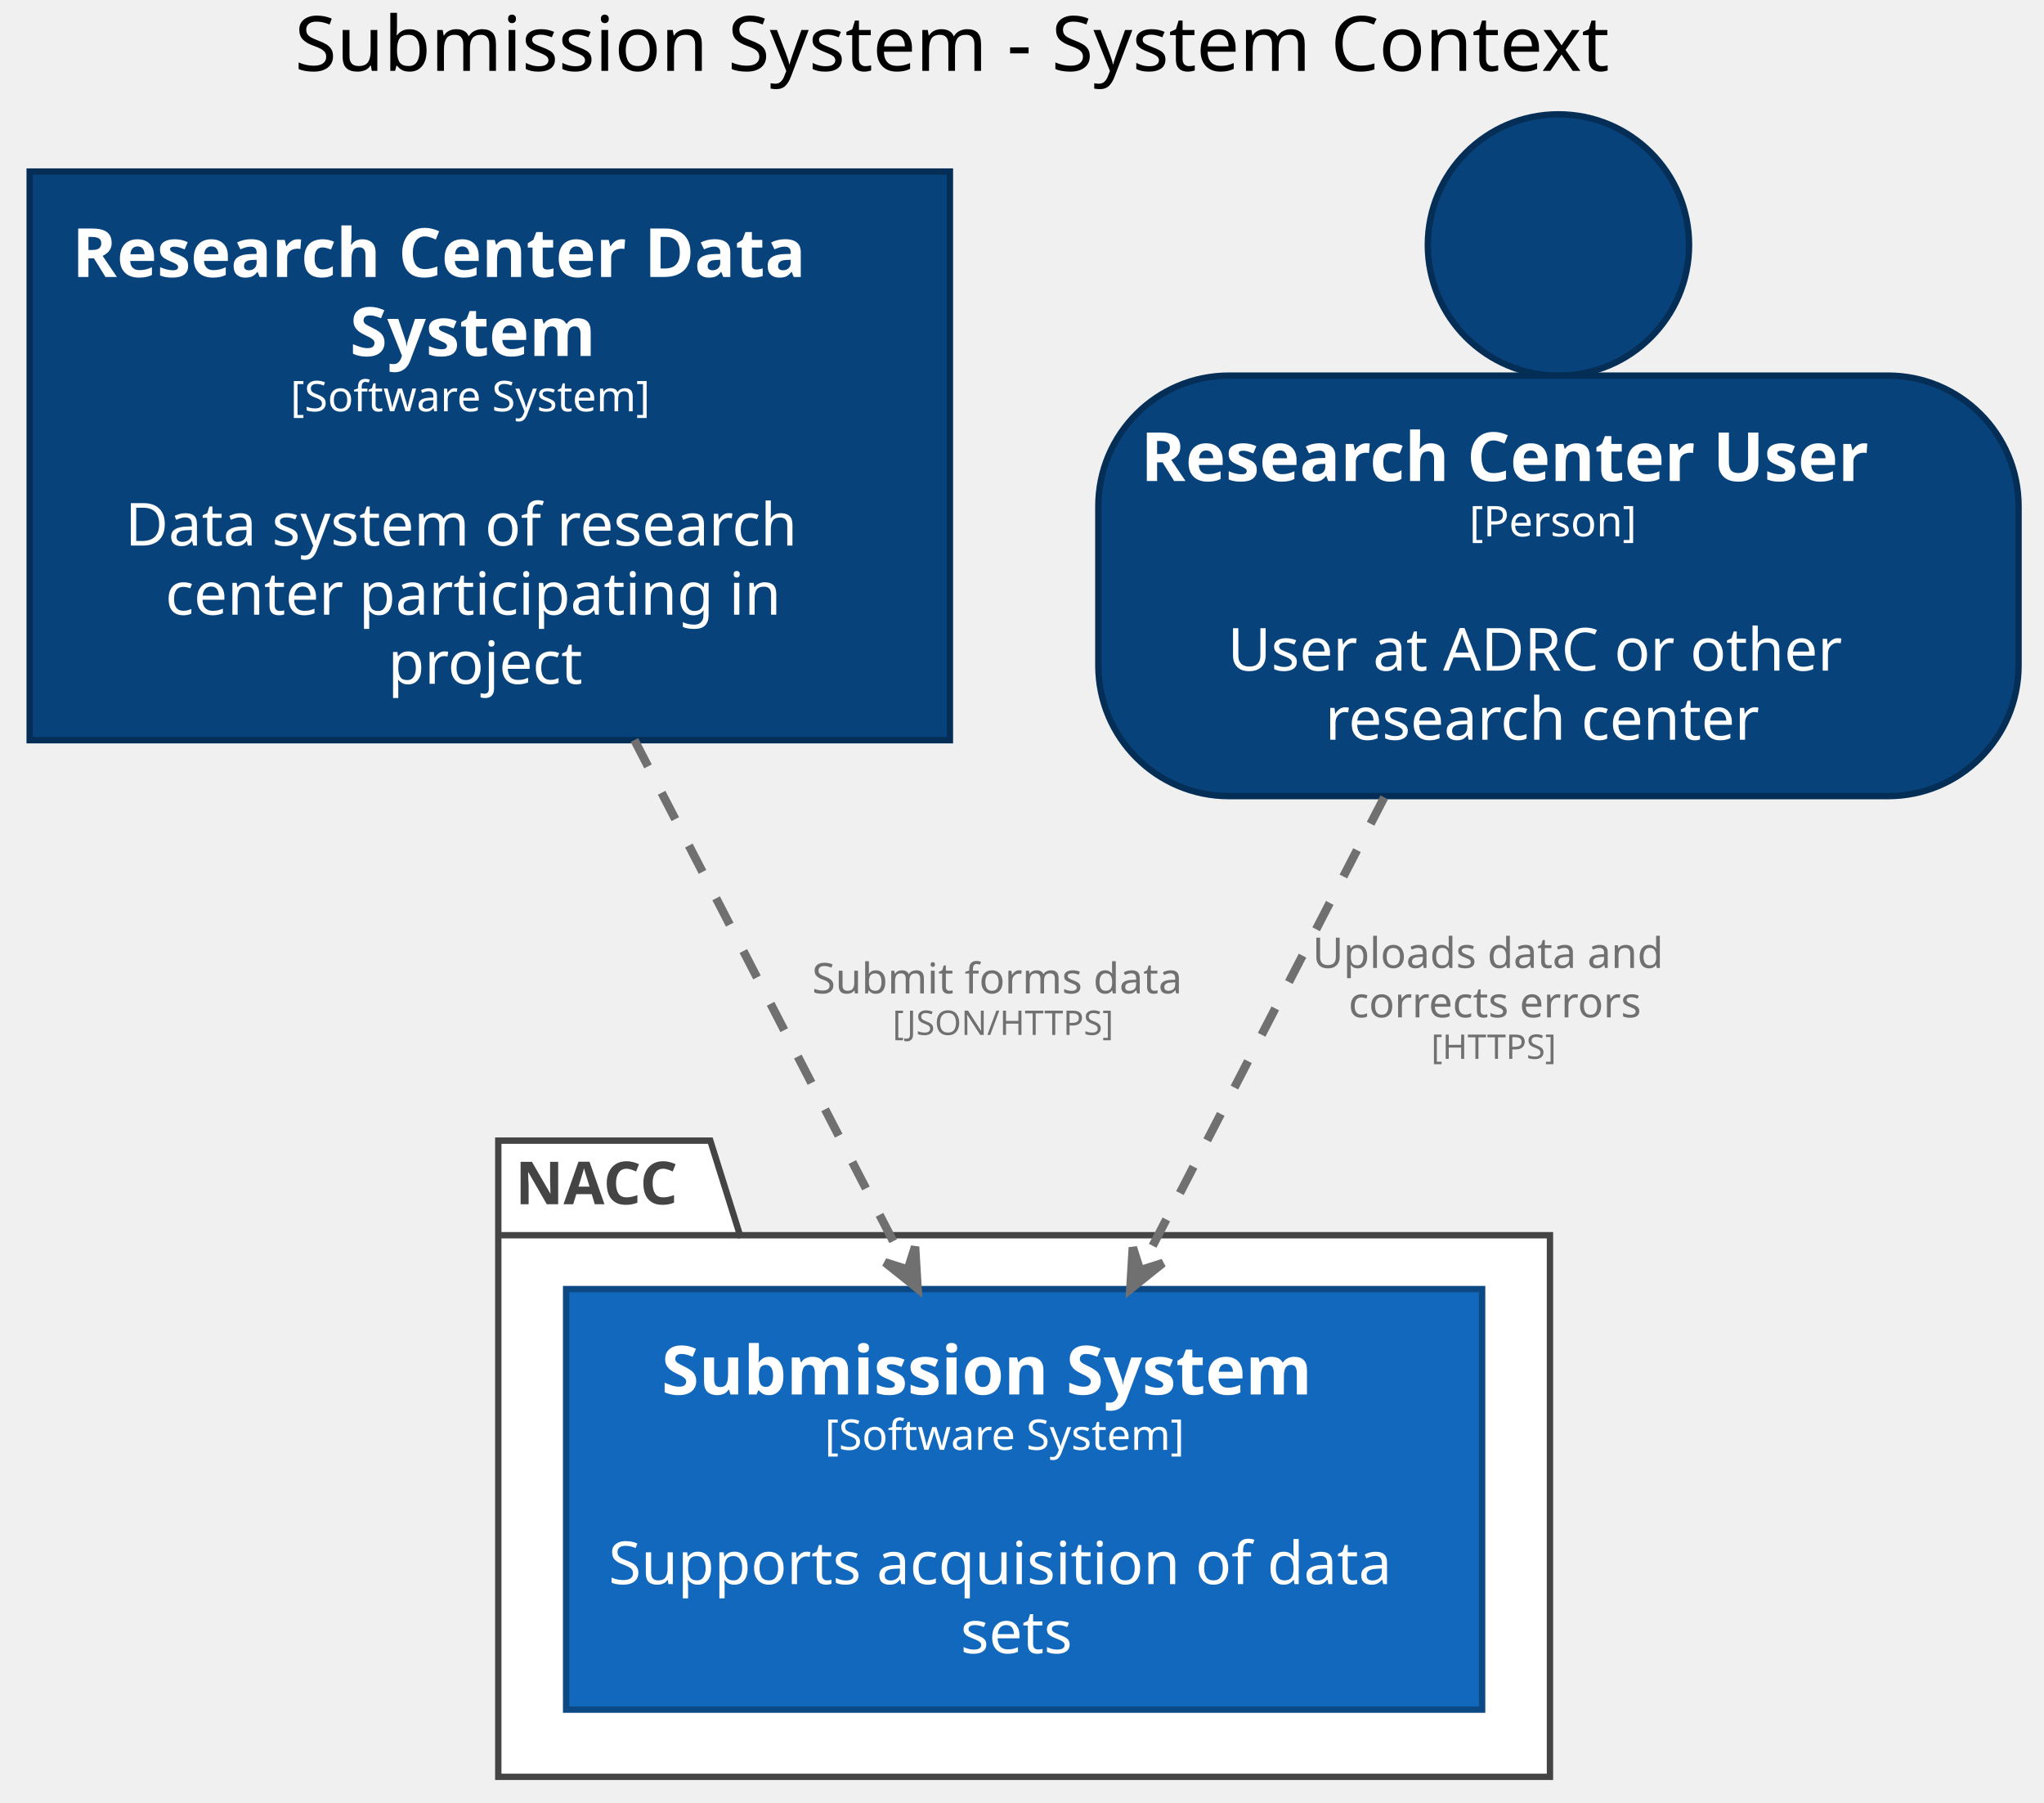
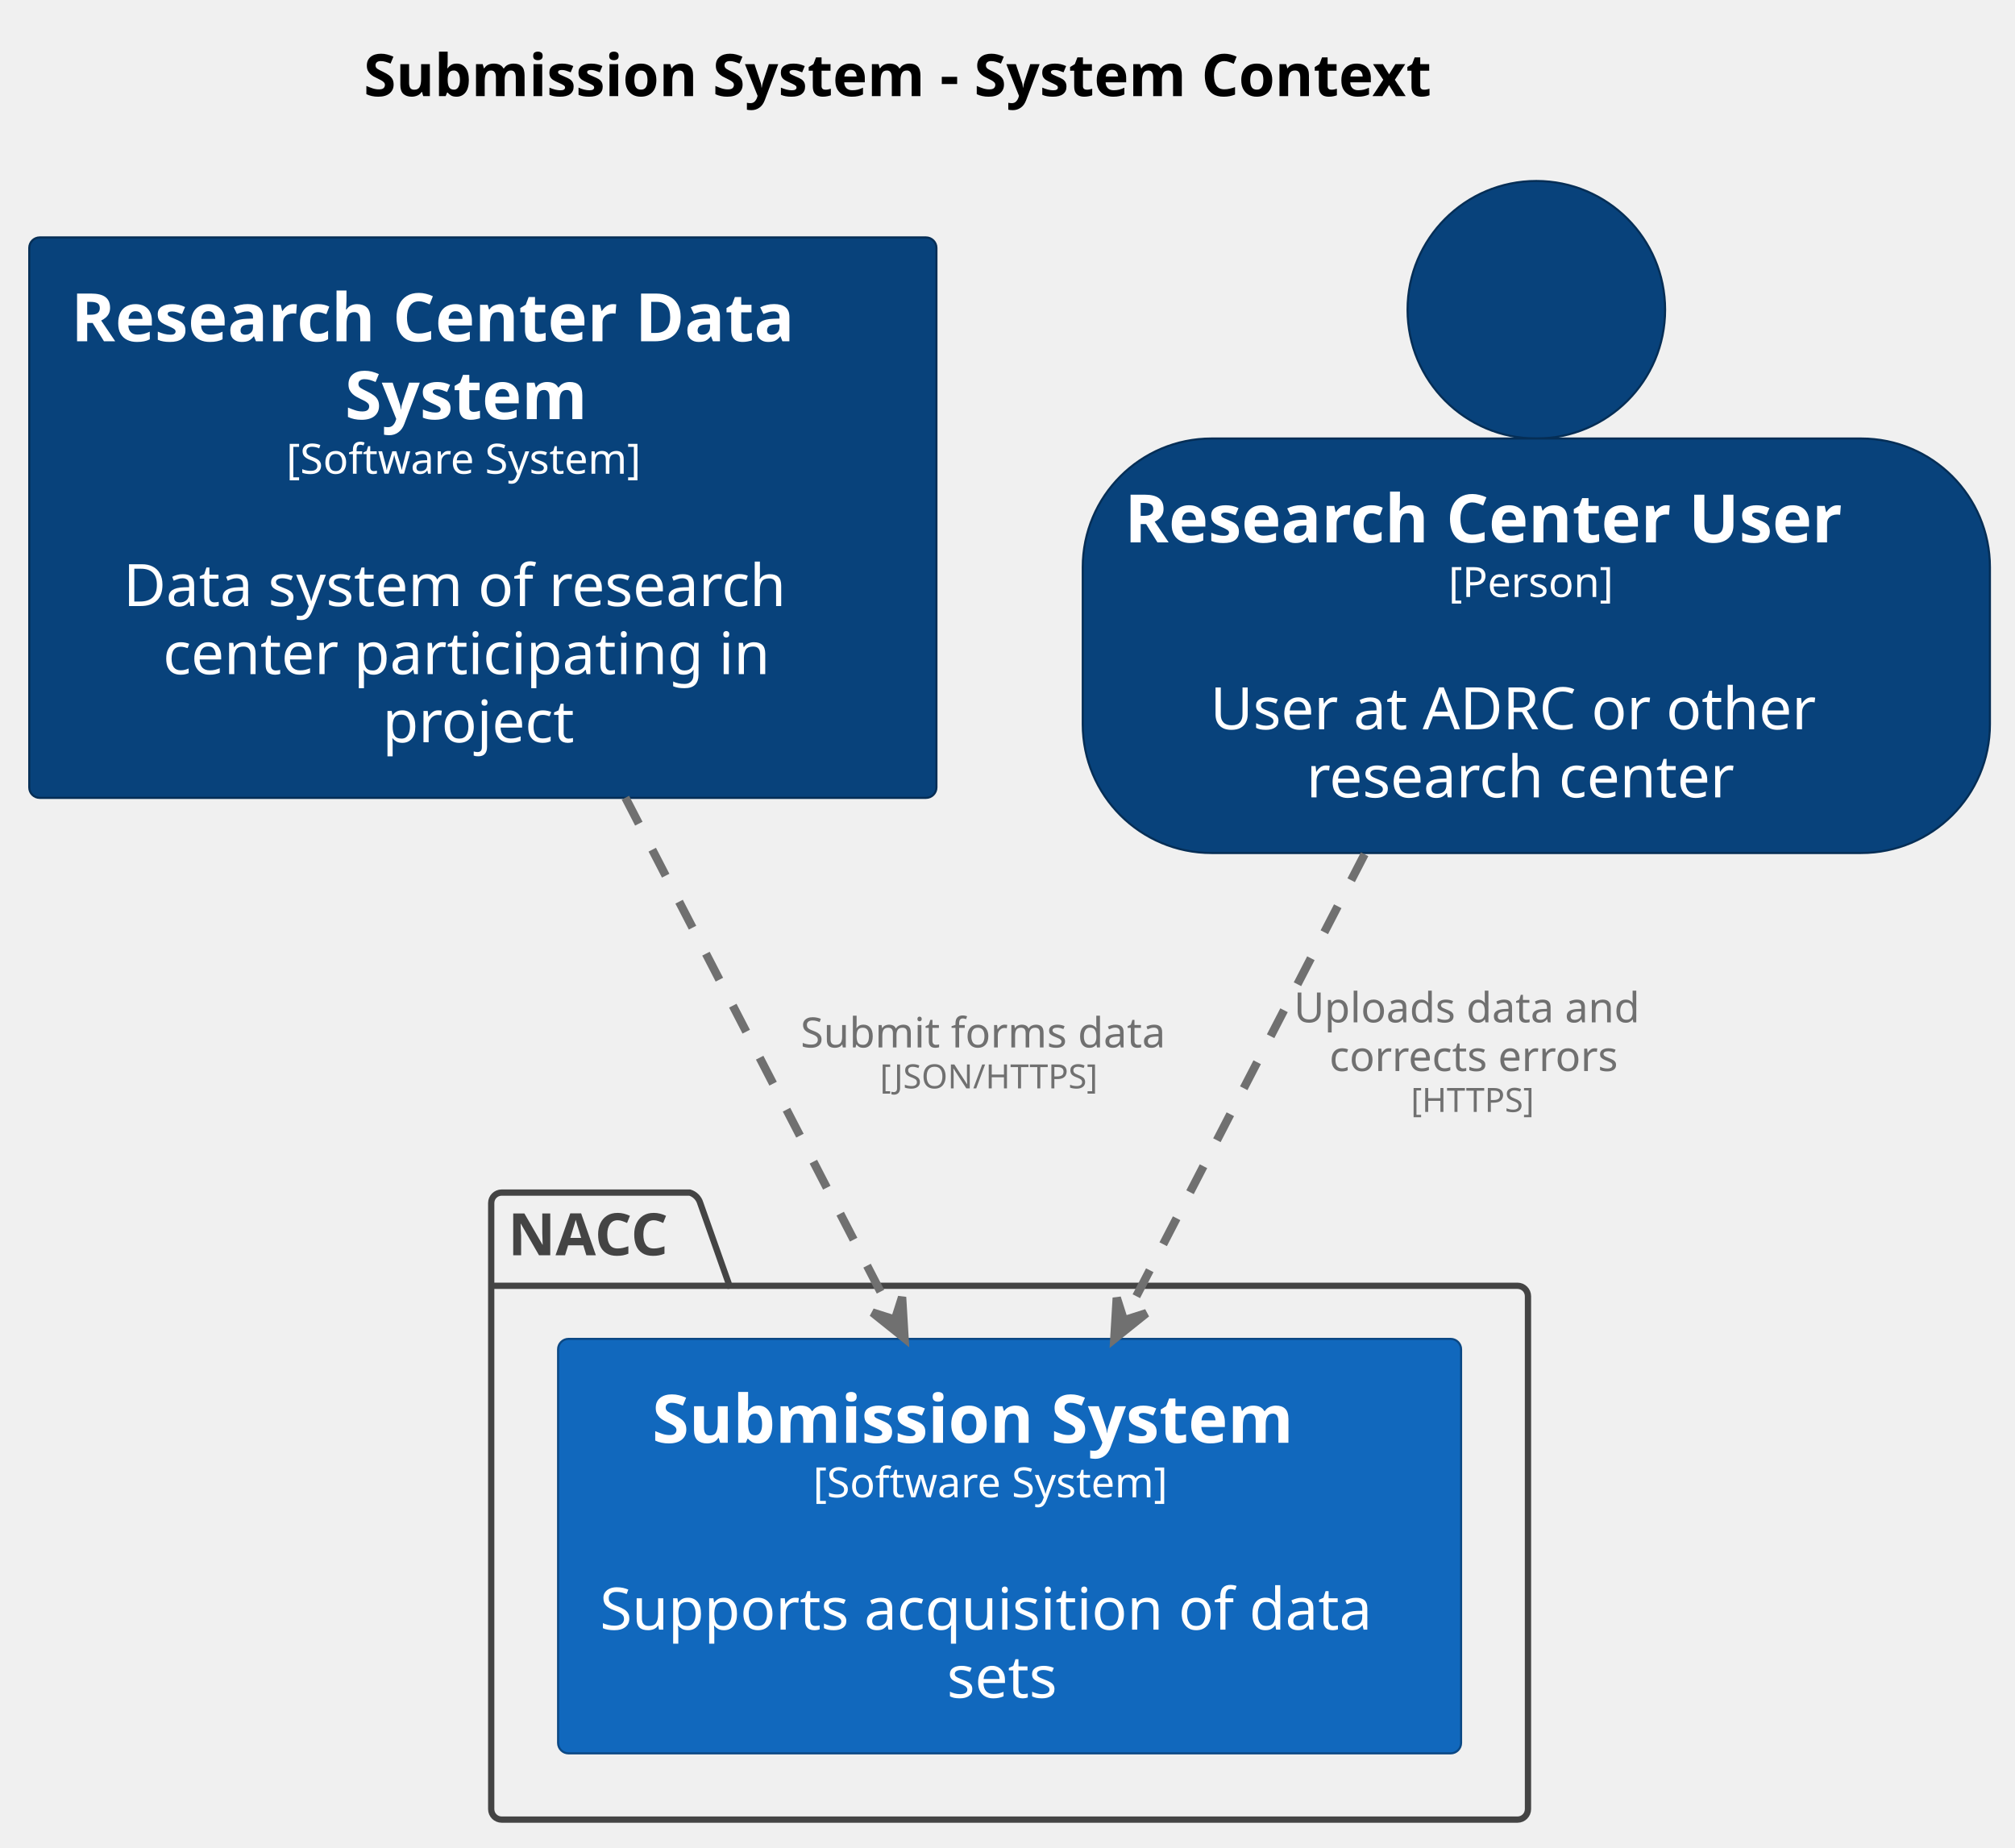
- <svg xmlns="http://www.w3.org/2000/svg" contentScriptType="application/ecmascript" contentStyleType="text/css" height="425px" preserveAspectRatio="none" style="width:482px;height:425px;background:#FFFFFF;" version="1.1" viewBox="0 0 482 425" width="482px" zoomAndPan="magnify">
+ <svg xmlns="http://www.w3.org/2000/svg" contentStyleType="text/css" height="442px" preserveAspectRatio="none" style="width:482px;height:442px;background:#FFFFFF;" version="1.1" viewBox="0 0 482 442" width="482px" zoomAndPan="magnify">
  <defs />
  <g>
-     <text fill="#000000" font-family="sans-serif" font-size="18" lengthAdjust="spacing" textLength="330" x="69.5" y="16.708">Submission System - System Context</text>
-     <polygon fill="#FFFFFF" points="117.5,268.953,167.5,268.953,174.5,291.25,365.5,291.25,365.5,418.953,117.5,418.953,117.5,268.953" style="stroke:#444444;stroke-width:1.5;" />
-     <line style="stroke:#444444;stroke-width:1.5;" x1="117.5" x2="174.5" y1="291.25" y2="291.25" />
-     <text fill="#444444" font-family="sans-serif" font-size="14" font-weight="bold" lengthAdjust="spacing" textLength="44" x="121.5" y="283.948">NACC</text>
-     <rect fill="#1168BD" height="99.156" style="stroke:#0B4884;stroke-width:1.5;" width="216" x="133.5" y="303.953" />
-     <text fill="#FFFFFF" font-family="sans-serif" font-size="16" font-weight="bold" lengthAdjust="spacing" textLength="171" x="156" y="328.805">Submission System</text>
-     <text fill="#FFFFFF" font-family="sans-serif" font-size="10" lengthAdjust="spacing" textLength="94" x="194.5" y="341.86">[Software System]</text>
-     <text fill="#FFFFFF" font-family="sans-serif" font-size="14" lengthAdjust="spacing" textLength="0" x="243.5" y="357.214" />
-     <text fill="#FFFFFF" font-family="sans-serif" font-size="14" lengthAdjust="spacing" textLength="192" x="143.5" y="373.511">Supports acquisition of data</text>
-     <text fill="#FFFFFF" font-family="sans-serif" font-size="14" lengthAdjust="spacing" textLength="30" x="226.5" y="389.808">sets</text>
-     <rect fill="#08427B" height="134.078" style="stroke:#052E56;stroke-width:1.5;" width="217" x="7" y="40.453" />
-     <text fill="#FFFFFF" font-family="sans-serif" font-size="16" font-weight="bold" lengthAdjust="spacing" textLength="197" x="17" y="65.305">Research Center Data</text>
-     <text fill="#FFFFFF" font-family="sans-serif" font-size="16" font-weight="bold" lengthAdjust="spacing" textLength="66" x="82.5" y="83.93">System</text>
-     <text fill="#FFFFFF" font-family="sans-serif" font-size="10" lengthAdjust="spacing" textLength="94" x="68.5" y="96.985">[Software System]</text>
-     <text fill="#FFFFFF" font-family="sans-serif" font-size="14" lengthAdjust="spacing" textLength="0" x="117.5" y="112.339" />
-     <text fill="#FFFFFF" font-family="sans-serif" font-size="14" lengthAdjust="spacing" textLength="168" x="29.5" y="128.636">Data system of research</text>
-     <text fill="#FFFFFF" font-family="sans-serif" font-size="14" lengthAdjust="spacing" textLength="149" x="39" y="144.933">center participating in</text>
-     <text fill="#FFFFFF" font-family="sans-serif" font-size="14" lengthAdjust="spacing" textLength="48" x="91.5" y="161.23">project</text>
-     <ellipse cx="367.5" cy="57.757" fill="#08427B" rx="30.804" ry="30.804" style="stroke:#052E56;stroke-width:1.5;" />
-     <rect fill="#08427B" height="99.156" rx="30.804" ry="30.804" style="stroke:#052E56;stroke-width:1.5;" width="217" x="259" y="88.561" />
-     <text fill="#FFFFFF" font-family="sans-serif" font-size="16" font-weight="bold" lengthAdjust="spacing" textLength="197" x="269" y="113.413">Research Center User</text>
-     <text fill="#FFFFFF" font-family="sans-serif" font-size="10" lengthAdjust="spacing" textLength="42" x="346.5" y="126.469">[Person]</text>
-     <text fill="#FFFFFF" font-family="sans-serif" font-size="14" lengthAdjust="spacing" textLength="0" x="369.5" y="141.822" />
-     <text fill="#FFFFFF" font-family="sans-serif" font-size="14" lengthAdjust="spacing" textLength="152" x="289.5" y="158.119">User at ADRC or other</text>
-     <text fill="#FFFFFF" font-family="sans-serif" font-size="14" lengthAdjust="spacing" textLength="110" x="312.5" y="174.416">research center</text>
-     <path d="M149.6,174.483 C169.76,213.523 194.95,262.313 213.86,298.933 " fill="none" id="ResearchCenterDataSystem-to-SubmissionSystem" style="stroke:#707070;stroke-width:2.0;stroke-dasharray:7.0,7.0;" />
-     <polygon fill="#707070" points="216.37,303.793,215.785,293.962,214.071,299.353,208.68,297.639,216.37,303.793" style="stroke:#707070;stroke-width:2.0;" />
-     <text fill="#707070" font-family="sans-serif" font-size="10" lengthAdjust="spacing" textLength="92" x="191.5" y="234.235">Submit forms data</text>
-     <text fill="#707070" font-family="sans-serif" font-size="8" lengthAdjust="spacing" textLength="54" x="210.5" y="244.019">[JSON/HTTPS]</text>
-     <path d="M326.42,188.013 C307.59,224.463 285.79,266.693 268.99,299.223 " fill="none" id="ResearchCenterUser-to-SubmissionSystem" style="stroke:#707070;stroke-width:2.0;stroke-dasharray:7.0,7.0;" />
-     <polygon fill="#707070" points="266.55,303.953,274.24,297.8,268.849,299.513,267.135,294.122,266.55,303.953" style="stroke:#707070;stroke-width:2.0;" />
-     <text fill="#707070" font-family="sans-serif" font-size="10" lengthAdjust="spacing" textLength="85" x="309.5" y="228.235">Uploads data and</text>
-     <text fill="#707070" font-family="sans-serif" font-size="10" lengthAdjust="spacing" textLength="71" x="318" y="239.876">corrects errors</text>
-     <text fill="#707070" font-family="sans-serif" font-size="8" lengthAdjust="spacing" textLength="32" x="337.5" y="249.66">[HTTPS]</text>
+     <rect fill="none" height="26.297" id="_title" style="stroke:none;stroke-width:1.0;" width="304" x="82" y="5" />
+     <text fill="#000000" font-family="sans-serif" font-size="14" font-weight="bold" lengthAdjust="spacing" textLength="294" x="87" y="22.995">Submission System - System Context</text>
+     <g id="cluster_NACC">
+       <path d="M120,285.297 L165,285.297 A3.75,3.75 0 0 1 167.5,287.797 L174.5,307.594 L363,307.594 A2.5,2.5 0 0 1 365.5,310.094 L365.5,432.797 A2.5,2.5 0 0 1 363,435.297 L120,435.297 A2.5,2.5 0 0 1 117.5,432.797 L117.5,287.797 A2.5,2.5 0 0 1 120,285.297 " fill="none" style="stroke:#444444;stroke-width:1.5;" />
+       <line style="stroke:#444444;stroke-width:1.5;" x1="117.5" x2="174.5" y1="307.594" y2="307.594" />
+       <text fill="#444444" font-family="sans-serif" font-size="14" font-weight="bold" lengthAdjust="spacing" textLength="44" x="121.5" y="300.292">NACC</text>
+     </g>
+     <g id="elem_SubmissionSystem">
+       <rect fill="#1168BD" height="99.156" rx="2.5" ry="2.5" style="stroke:#0B4884;stroke-width:0.5;" width="216" x="133.5" y="320.297" />
+       <text fill="#FFFFFF" font-family="sans-serif" font-size="16" font-weight="bold" lengthAdjust="spacing" textLength="171" x="156" y="345.148">Submission System</text>
+       <text fill="#FFFFFF" font-family="sans-serif" font-size="10" lengthAdjust="spacing" textLength="94" x="194.5" y="358.204">[Software System]</text>
+       <text fill="#FFFFFF" font-family="sans-serif" font-size="14" lengthAdjust="spacing" textLength="4" x="239.5" y="373.558"> </text>
+       <text fill="#FFFFFF" font-family="sans-serif" font-size="14" lengthAdjust="spacing" textLength="192" x="143.5" y="389.854">Supports acquisition of data</text>
+       <text fill="#FFFFFF" font-family="sans-serif" font-size="14" lengthAdjust="spacing" textLength="30" x="226.5" y="406.151">sets</text>
+     </g>
+     <g id="elem_ResearchCenterDataSystem">
+       <rect fill="#08427B" height="134.078" rx="2.5" ry="2.5" style="stroke:#052E56;stroke-width:0.5;" width="217" x="7" y="56.797" />
+       <text fill="#FFFFFF" font-family="sans-serif" font-size="16" font-weight="bold" lengthAdjust="spacing" textLength="197" x="17" y="81.648">Research Center Data</text>
+       <text fill="#FFFFFF" font-family="sans-serif" font-size="16" font-weight="bold" lengthAdjust="spacing" textLength="66" x="82.5" y="100.273">System</text>
+       <text fill="#FFFFFF" font-family="sans-serif" font-size="10" lengthAdjust="spacing" textLength="94" x="68.5" y="113.329">[Software System]</text>
+       <text fill="#FFFFFF" font-family="sans-serif" font-size="14" lengthAdjust="spacing" textLength="4" x="113.5" y="128.683"> </text>
+       <text fill="#FFFFFF" font-family="sans-serif" font-size="14" lengthAdjust="spacing" textLength="168" x="29.5" y="144.98">Data system of research</text>
+       <text fill="#FFFFFF" font-family="sans-serif" font-size="14" lengthAdjust="spacing" textLength="149" x="39" y="161.276">center participating in</text>
+       <text fill="#FFFFFF" font-family="sans-serif" font-size="14" lengthAdjust="spacing" textLength="48" x="91.5" y="177.573">project</text>
+     </g>
+     <g id="elem_ResearchCenterUser">
+       <ellipse cx="367.5" cy="74.101" fill="#08427B" rx="30.804" ry="30.804" style="stroke:#052E56;stroke-width:0.5;" />
+       <rect fill="#08427B" height="99.156" rx="30.804" ry="30.804" style="stroke:#052E56;stroke-width:0.5;" width="217" x="259" y="104.905" />
+       <text fill="#FFFFFF" font-family="sans-serif" font-size="16" font-weight="bold" lengthAdjust="spacing" textLength="197" x="269" y="129.757">Research Center User</text>
+       <text fill="#FFFFFF" font-family="sans-serif" font-size="10" lengthAdjust="spacing" textLength="42" x="346.5" y="142.812">[Person]</text>
+       <text fill="#FFFFFF" font-family="sans-serif" font-size="14" lengthAdjust="spacing" textLength="4" x="365.5" y="158.166"> </text>
+       <text fill="#FFFFFF" font-family="sans-serif" font-size="14" lengthAdjust="spacing" textLength="152" x="289.5" y="174.463">User at ADRC or other</text>
+       <text fill="#FFFFFF" font-family="sans-serif" font-size="14" lengthAdjust="spacing" textLength="110" x="312.5" y="190.76">research center</text>
+     </g>
+     <g id="link_ResearchCenterDataSystem_SubmissionSystem">
+       <path d="M149.6,190.827 C169.76,229.867 194.95,278.657 213.86,315.277 " fill="none" id="ResearchCenterDataSystem-to-SubmissionSystem" style="stroke:#707070;stroke-width:2.0;stroke-dasharray:7.0,7.0;" />
+       <polygon fill="#707070" points="216.37,320.137,215.785,310.305,214.071,315.697,208.68,313.983,216.37,320.137" style="stroke:#707070;stroke-width:2.0;" />
+       <text fill="#707070" font-family="sans-serif" font-size="10" lengthAdjust="spacing" textLength="92" x="191.5" y="250.579">Submit forms data</text>
+       <text fill="#707070" font-family="sans-serif" font-size="8" lengthAdjust="spacing" textLength="54" x="210.5" y="260.363">[JSON/HTTPS]</text>
+     </g>
+     <g id="link_ResearchCenterUser_SubmissionSystem">
+       <path d="M326.42,204.357 C307.59,240.807 285.79,283.037 268.99,315.567 " fill="none" id="ResearchCenterUser-to-SubmissionSystem" style="stroke:#707070;stroke-width:2.0;stroke-dasharray:7.0,7.0;" />
+       <polygon fill="#707070" points="266.55,320.297,274.24,314.143,268.849,315.857,267.135,310.465,266.55,320.297" style="stroke:#707070;stroke-width:2.0;" />
+       <text fill="#707070" font-family="sans-serif" font-size="10" lengthAdjust="spacing" textLength="85" x="309.5" y="244.579">Uploads data and</text>
+       <text fill="#707070" font-family="sans-serif" font-size="10" lengthAdjust="spacing" textLength="71" x="318" y="256.22">corrects errors</text>
+       <text fill="#707070" font-family="sans-serif" font-size="8" lengthAdjust="spacing" textLength="32" x="337.5" y="266.004">[HTTPS]</text>
+     </g>
  </g>
</svg>
